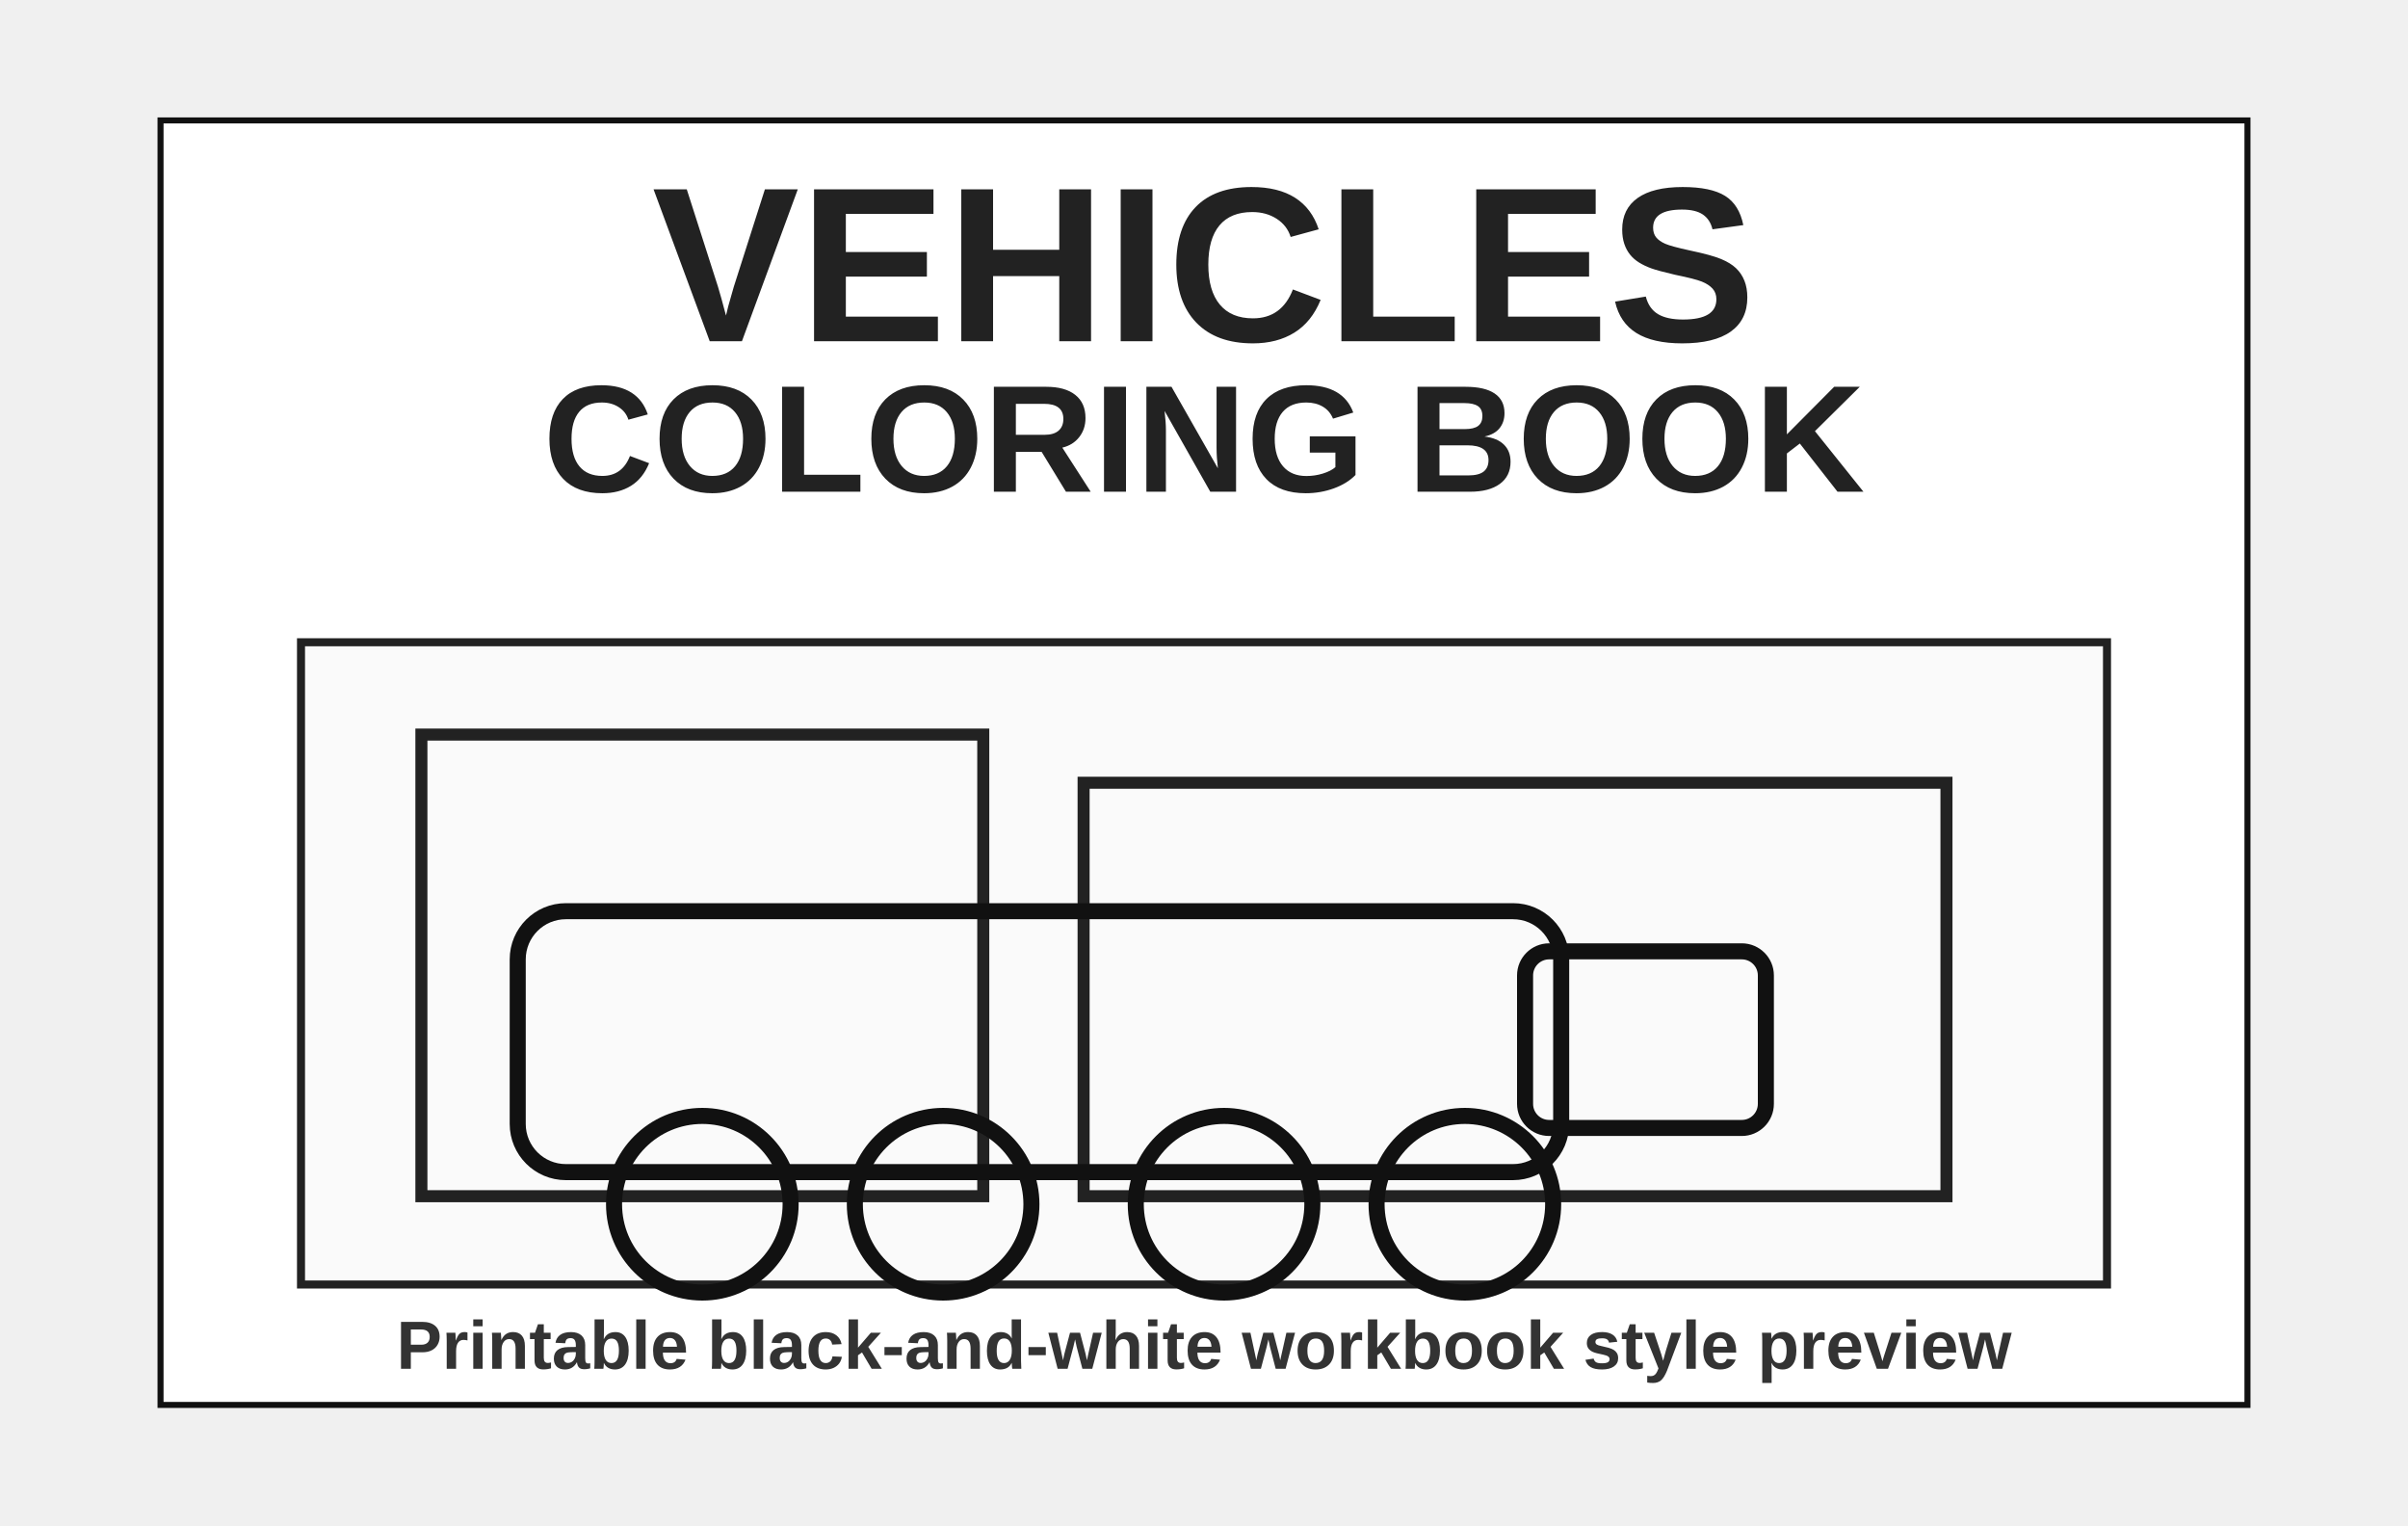
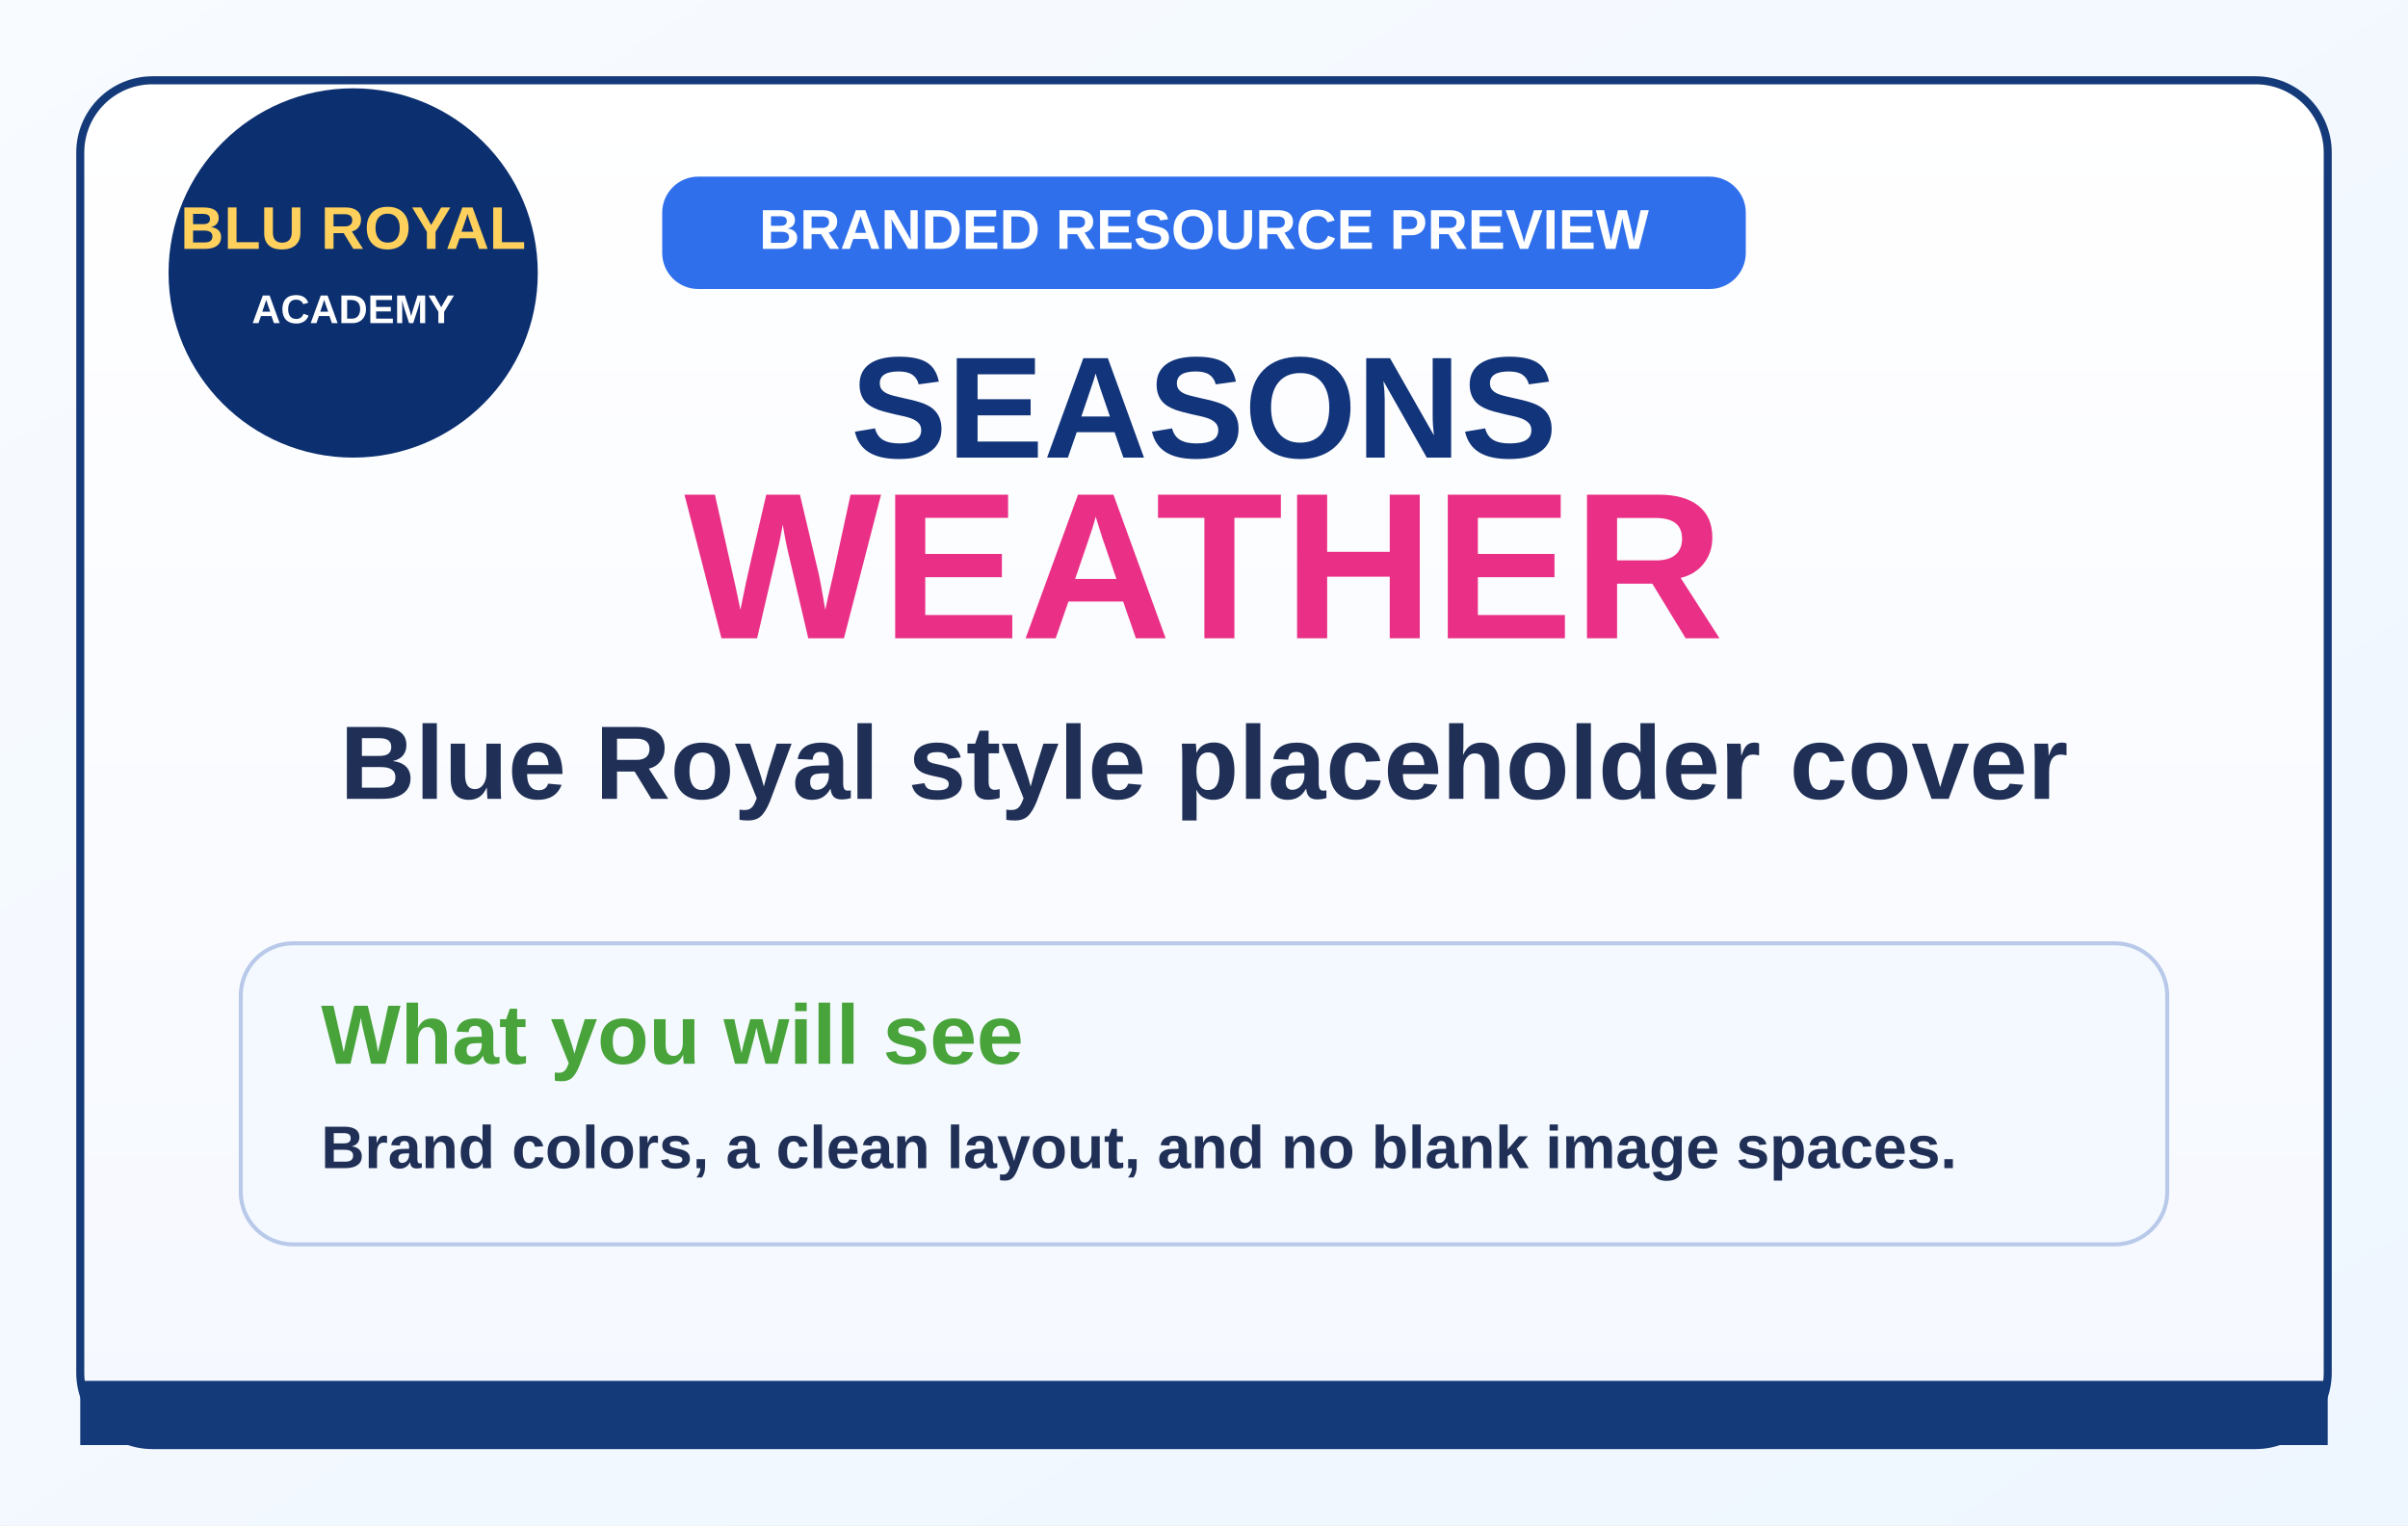
<svg xmlns="http://www.w3.org/2000/svg" width="1200" height="760" viewBox="0 0 1200 760" role="img" aria-labelledby="title desc">
-   <rect width="1200" height="760" fill="#f0f0f0" />
-   <rect x="80" y="60" width="1040" height="640" fill="#fff" stroke="#111" stroke-width="3" />
-   <text x="600" y="170" text-anchor="middle" font-family="Arial, sans-serif" font-size="110" font-weight="900" fill="#222">VEHICLES</text>
-   <text x="600" y="245" text-anchor="middle" font-family="Arial, sans-serif" font-size="76" font-weight="700" fill="#222">COLORING BOOK</text>
-   <rect x="150" y="320" width="900" height="320" fill="#fafafa" stroke="#222" stroke-width="4" />
-   <rect x="210" y="366" width="280" height="230" fill="none" stroke="#222" stroke-width="6" />
-   <rect x="540" y="390" width="430" height="206" fill="none" stroke="#222" stroke-width="6" />
-   <g fill="none" stroke="#111" stroke-width="8">
-     <rect x="258" y="454" width="520" height="130" rx="24" />
-     <rect x="760" y="474" width="120" height="88" rx="12" />
-     <circle cx="350" cy="600" r="44" />
-     <circle cx="470" cy="600" r="44" />
-     <circle cx="610" cy="600" r="44" />
-     <circle cx="730" cy="600" r="44" />
-   </g>
-   <text x="600" y="682" text-anchor="middle" font-family="Arial, sans-serif" font-size="34" font-weight="700" fill="#333">Printable black-and-white workbook style preview</text>
+   <defs>
+     <linearGradient id="bg" x1="0" y1="0" x2="1" y2="1">
+       <stop offset="0%" stop-color="#f8fbff" />
+       <stop offset="100%" stop-color="#eef6ff" />
+     </linearGradient>
+     <linearGradient id="panel" x1="0" y1="0" x2="0" y2="1">
+       <stop offset="0%" stop-color="#ffffff" />
+       <stop offset="100%" stop-color="#f5f8ff" />
+     </linearGradient>
+   </defs>
+   <rect width="1200" height="760" fill="url(#bg)" />
+   <rect x="40" y="40" width="1120" height="680" rx="36" fill="url(#panel)" stroke="#143a7a" stroke-width="4" />
+   <circle cx="176" cy="136" r="92" fill="#0b2f6f" />
+   <text x="176" y="124" text-anchor="middle" font-family="Arial, sans-serif" font-size="30" font-weight="800" fill="#ffd15c">BLU ROYAL</text>
+   <text x="176" y="161" text-anchor="middle" font-family="Arial, sans-serif" font-size="20" font-weight="700" fill="#ffffff">ACADEMY</text>
+   <rect x="330" y="88" width="540" height="56" rx="18" fill="#2f6feb" />
+   <text x="600" y="124" text-anchor="middle" font-family="Arial, sans-serif" font-size="28" font-weight="800" fill="#ffffff">BRANDED RESOURCE PREVIEW</text>
+   <text x="600" y="228" text-anchor="middle" font-family="Arial, sans-serif" font-size="72" font-weight="900" fill="#11347a">SEASONS</text>
+   <text x="600" y="318" text-anchor="middle" font-family="Arial, sans-serif" font-size="104" font-weight="900" fill="#ea2f86">WEATHER</text>
+   <text x="600" y="398" text-anchor="middle" font-family="Arial, sans-serif" font-size="52" font-weight="800" fill="#1f2f55">Blue Royal style placeholder cover</text>
+   <rect x="120" y="470" width="960" height="150" rx="26" fill="#f4f9ff" stroke="#b8c9ea" stroke-width="2" />
+   <text x="160" y="530" font-family="Arial, sans-serif" font-size="42" font-weight="800" fill="#48a33a">What you will see</text>
+   <text x="160" y="582" font-family="Arial, sans-serif" font-size="30" font-weight="700" fill="#1f2f55">Brand colors, a clean layout, and no blank image spaces.</text>
+   <rect x="40" y="688" width="1120" height="32" fill="#143a7a" />
</svg>
